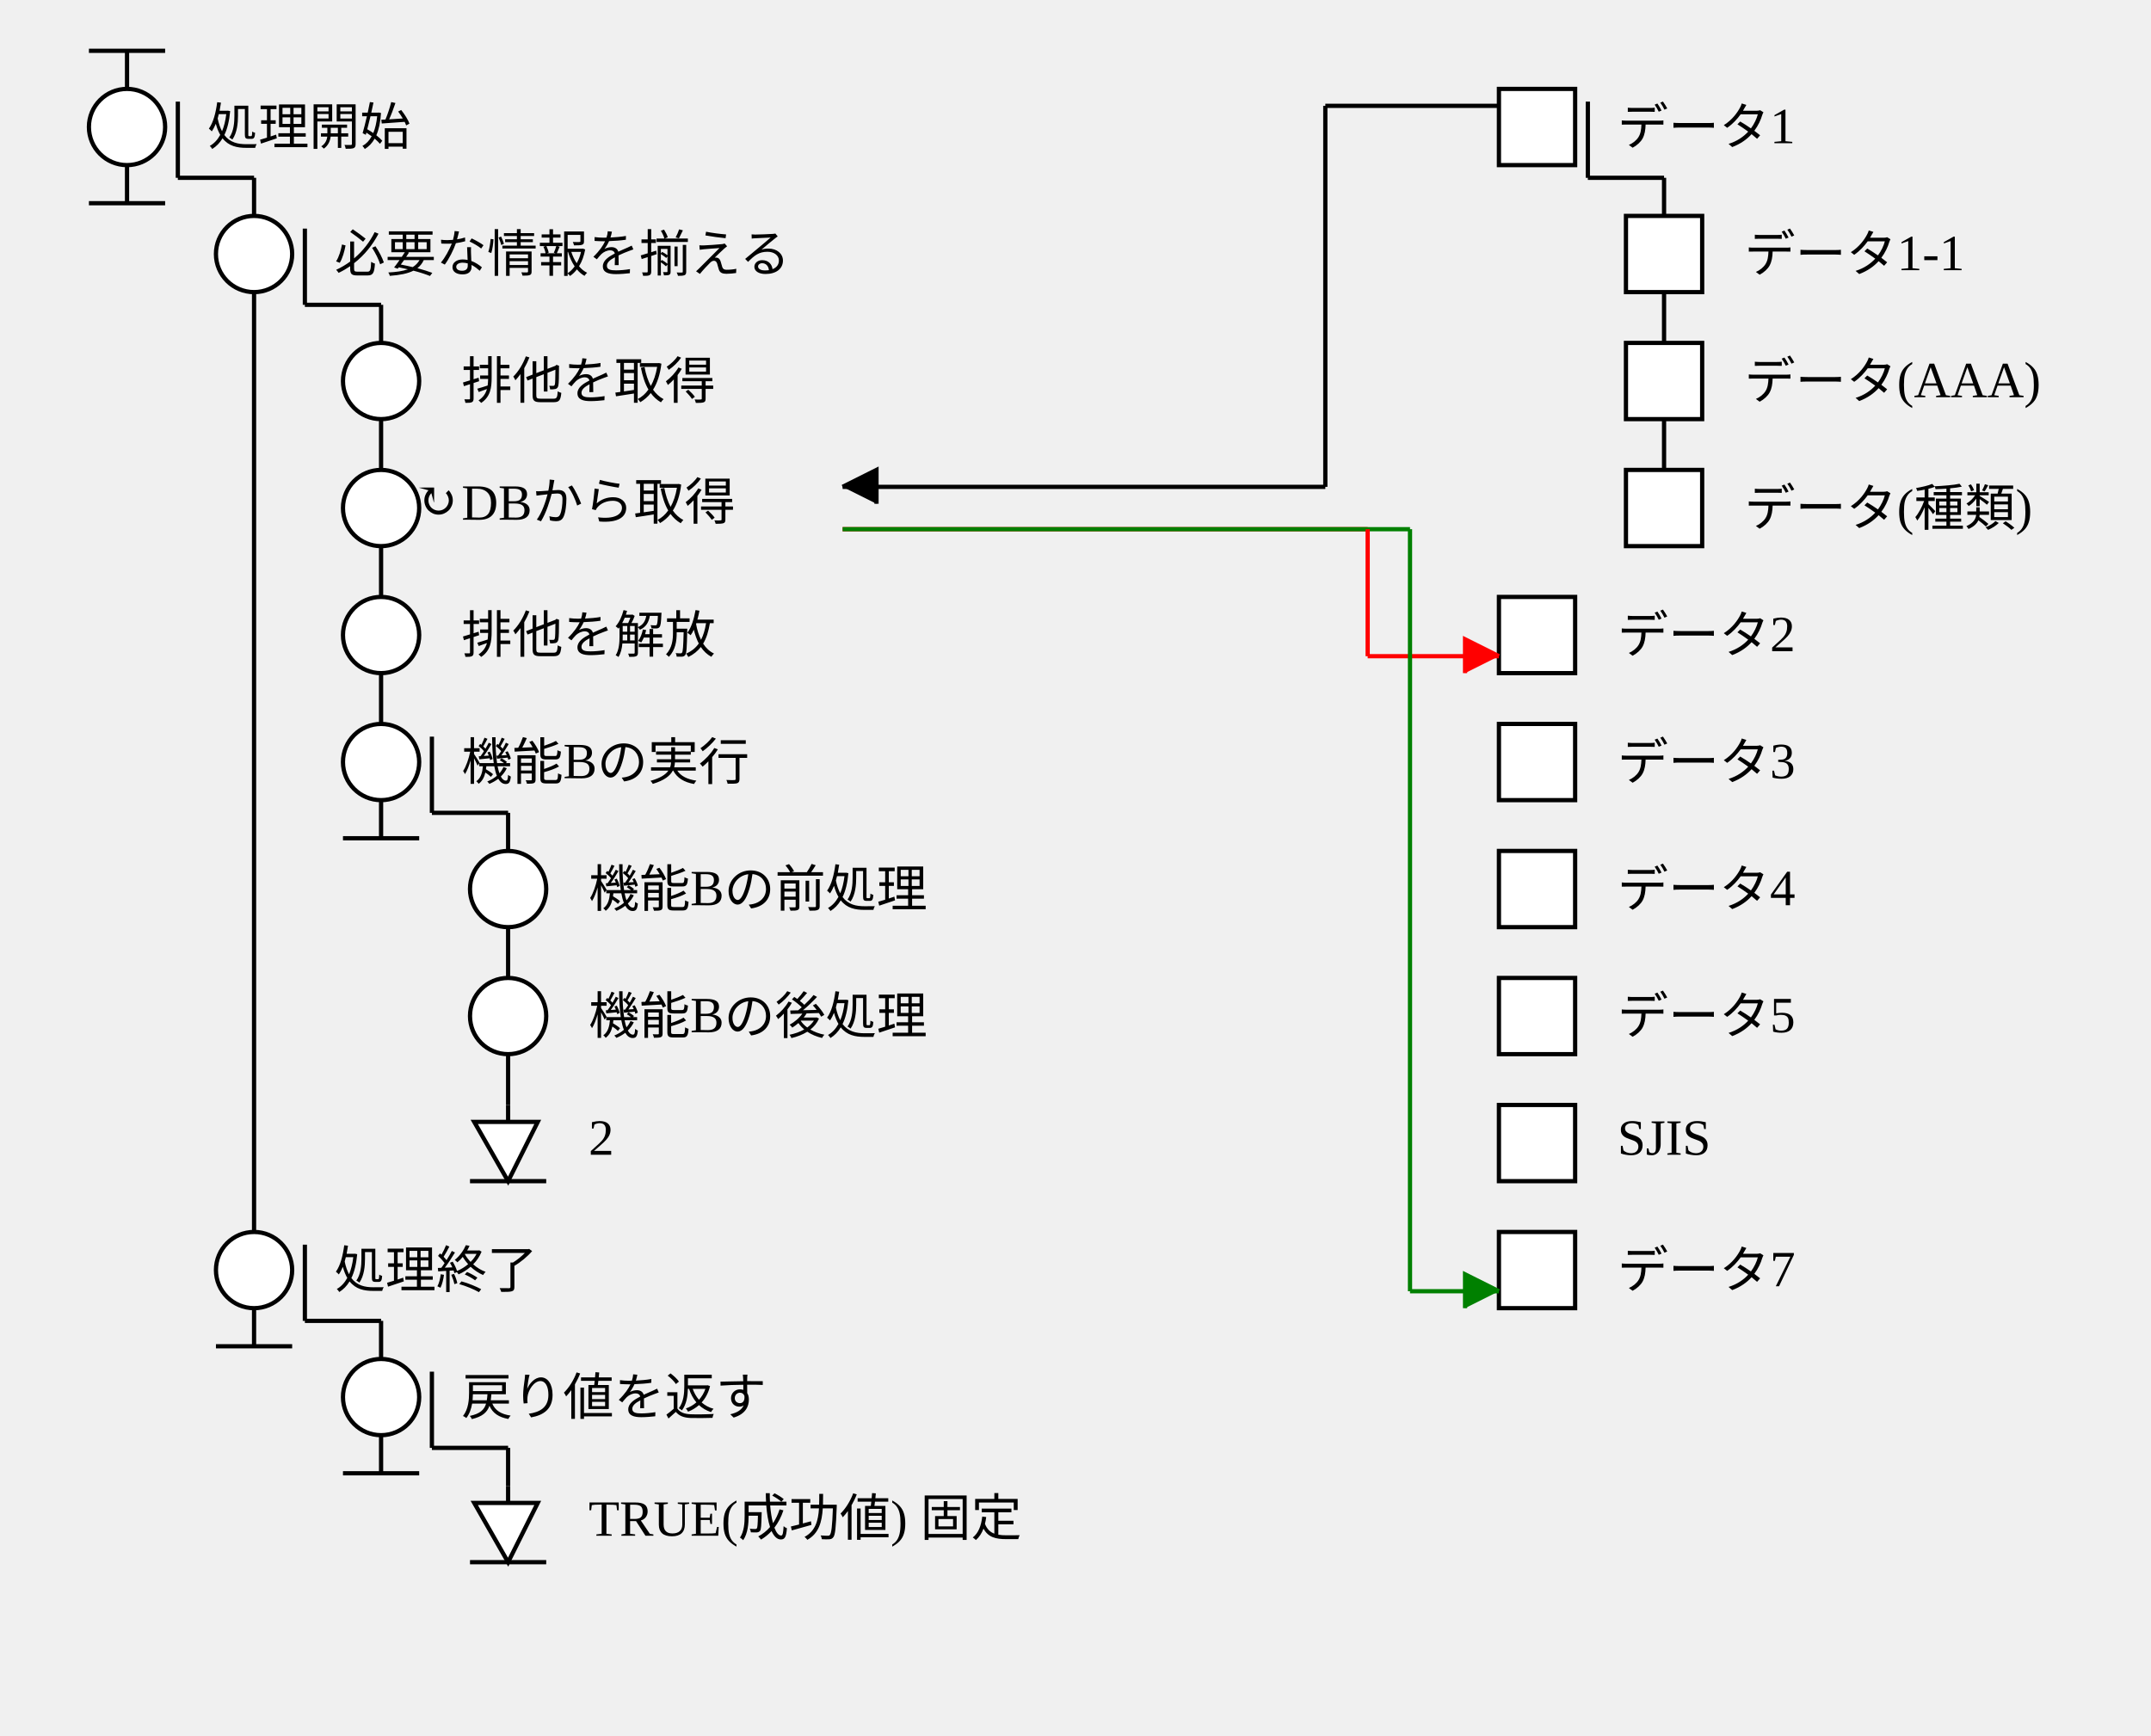
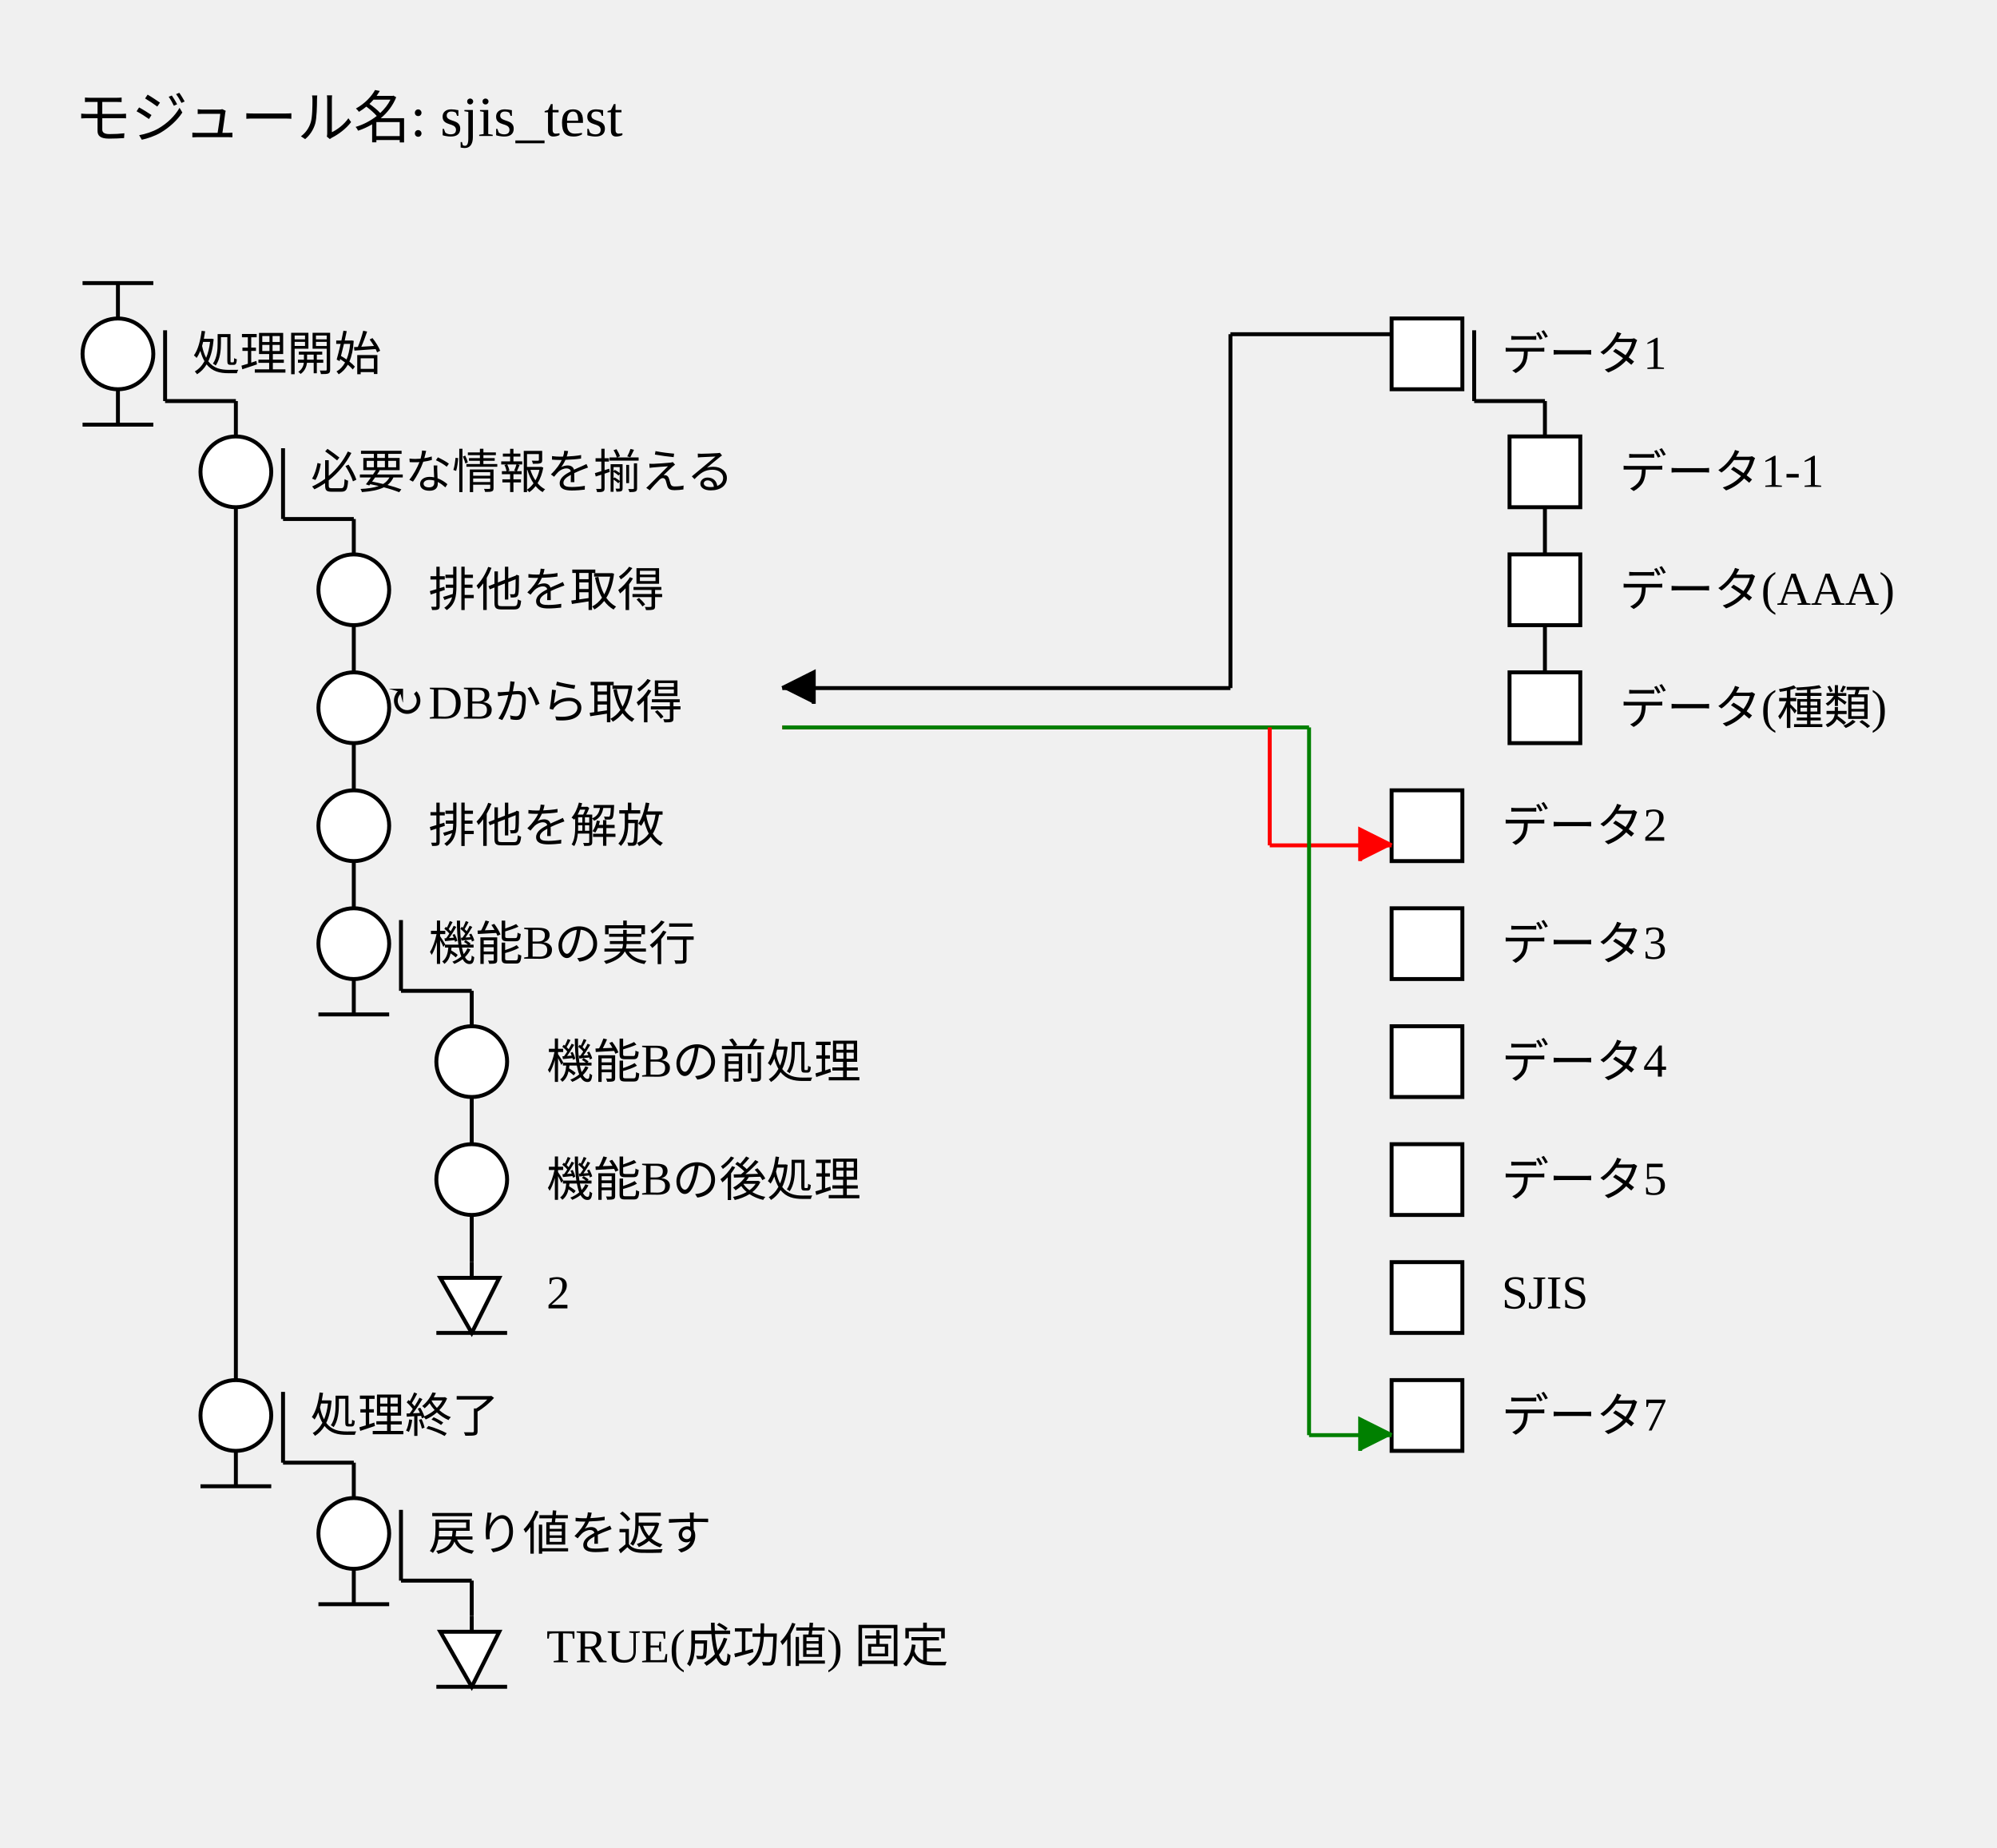
- <svg xmlns="http://www.w3.org/2000/svg" width="508" height="410" style="background-color: #808d81">
-   <circle cx="30" cy="30" r="9" fill="white" stroke="black" />
-   <text x="49" y="30" text-anchor="start" dominant-baseline="middle" font-size="100%" rotate="0">処理開始</text>
-   <line x1="30" y1="12" x2="30" y2="21" stroke="black" />
-   <line x1="21" y1="12" x2="39" y2="12" stroke="black" />
-   <line x1="30" y1="39" x2="30" y2="48" stroke="black" />
-   <line x1="21" y1="48" x2="39" y2="48" stroke="black" />
-   <circle cx="60" cy="60" r="9" fill="white" stroke="black" />
-   <text x="79" y="60" text-anchor="start" dominant-baseline="middle" font-size="100%" rotate="0">必要な情報を揃える</text>
-   <line x1="60" y1="42" x2="60" y2="51" stroke="black" />
-   <line x1="42" y1="42" x2="60" y2="42" stroke="black" />
-   <line x1="42" y1="24" x2="42" y2="42" stroke="black" />
-   <circle cx="90" cy="90" r="9" fill="white" stroke="black" />
-   <text x="109" y="90" text-anchor="start" dominant-baseline="middle" font-size="100%" rotate="0">排他を取得</text>
-   <line x1="90" y1="72" x2="90" y2="81" stroke="black" />
-   <line x1="72" y1="72" x2="90" y2="72" stroke="black" />
-   <line x1="72" y1="54" x2="72" y2="72" stroke="black" />
-   <circle cx="90" cy="120" r="9" fill="white" stroke="black" />
-   <text x="98" y="119" text-anchor="start" dominant-baseline="middle" font-size="100%" rotate="240">↻</text>
-   <text x="109" y="120" text-anchor="start" dominant-baseline="middle" font-size="100%" rotate="0">DBから取得</text>
-   <line x1="90" y1="99" x2="90" y2="111" stroke="black" />
+ <svg xmlns="http://www.w3.org/2000/svg" width="508" height="470" style="background-color: #808d81">
+   <text x="19" y="30" text-anchor="start" dominant-baseline="middle" font-size="120%" rotate="0">モジュール名: sjis_test</text>
+   <circle cx="30" cy="90" r="9" fill="white" stroke="black" />
+   <text x="49" y="90" text-anchor="start" dominant-baseline="middle" font-size="100%" rotate="0">処理開始</text>
+   <line x1="30" y1="72" x2="30" y2="81" stroke="black" />
+   <line x1="21" y1="72" x2="39" y2="72" stroke="black" />
+   <line x1="30" y1="99" x2="30" y2="108" stroke="black" />
+   <line x1="21" y1="108" x2="39" y2="108" stroke="black" />
+   <circle cx="60" cy="120" r="9" fill="white" stroke="black" />
+   <text x="79" y="120" text-anchor="start" dominant-baseline="middle" font-size="100%" rotate="0">必要な情報を揃える</text>
+   <line x1="60" y1="102" x2="60" y2="111" stroke="black" />
+   <line x1="42" y1="102" x2="60" y2="102" stroke="black" />
+   <line x1="42" y1="84" x2="42" y2="102" stroke="black" />
  <circle cx="90" cy="150" r="9" fill="white" stroke="black" />
-   <text x="109" y="150" text-anchor="start" dominant-baseline="middle" font-size="100%" rotate="0">排他を解放</text>
-   <line x1="90" y1="129" x2="90" y2="141" stroke="black" />
+   <text x="109" y="150" text-anchor="start" dominant-baseline="middle" font-size="100%" rotate="0">排他を取得</text>
+   <line x1="90" y1="132" x2="90" y2="141" stroke="black" />
+   <line x1="72" y1="132" x2="90" y2="132" stroke="black" />
+   <line x1="72" y1="114" x2="72" y2="132" stroke="black" />
  <circle cx="90" cy="180" r="9" fill="white" stroke="black" />
-   <text x="109" y="180" text-anchor="start" dominant-baseline="middle" font-size="100%" rotate="0">機能Bの実行</text>
+   <text x="98" y="179" text-anchor="start" dominant-baseline="middle" font-size="100%" rotate="240">↻</text>
+   <text x="109" y="180" text-anchor="start" dominant-baseline="middle" font-size="100%" rotate="0">DBから取得</text>
  <line x1="90" y1="159" x2="90" y2="171" stroke="black" />
-   <line x1="90" y1="189" x2="90" y2="198" stroke="black" />
-   <line x1="81" y1="198" x2="99" y2="198" stroke="black" />
-   <circle cx="120" cy="210" r="9" fill="white" stroke="black" />
-   <text x="139" y="210" text-anchor="start" dominant-baseline="middle" font-size="100%" rotate="0">機能Bの前処理</text>
-   <line x1="120" y1="192" x2="120" y2="201" stroke="black" />
-   <line x1="102" y1="192" x2="120" y2="192" stroke="black" />
-   <line x1="102" y1="174" x2="102" y2="192" stroke="black" />
-   <circle cx="120" cy="240" r="9" fill="white" stroke="black" />
-   <text x="139" y="240" text-anchor="start" dominant-baseline="middle" font-size="100%" rotate="0">機能Bの後処理</text>
-   <line x1="120" y1="219" x2="120" y2="231" stroke="black" />
-   <line x1="120" y1="261" x2="120" y2="270" stroke="black" />
-   <polygon points="120 279 112 265 127 265" fill="white" stroke="black" />
-   <line x1="111" y1="279" x2="129" y2="279" stroke="black" />
-   <text x="139" y="270" text-anchor="start" dominant-baseline="middle" font-size="100%" rotate="0">2</text>
-   <line x1="120" y1="249" x2="120" y2="261" stroke="black" />
-   <circle cx="60" cy="300" r="9" fill="white" stroke="black" />
-   <text x="79" y="300" text-anchor="start" dominant-baseline="middle" font-size="100%" rotate="0">処理終了</text>
-   <line x1="60" y1="69" x2="60" y2="291" stroke="black" />
-   <line x1="60" y1="309" x2="60" y2="318" stroke="black" />
-   <line x1="51" y1="318" x2="69" y2="318" stroke="black" />
-   <circle cx="90" cy="330" r="9" fill="white" stroke="black" />
-   <text x="109" y="330" text-anchor="start" dominant-baseline="middle" font-size="100%" rotate="0">戻り値を返す</text>
-   <line x1="90" y1="339" x2="90" y2="348" stroke="black" />
-   <line x1="81" y1="348" x2="99" y2="348" stroke="black" />
-   <line x1="90" y1="312" x2="90" y2="321" stroke="black" />
-   <line x1="72" y1="312" x2="90" y2="312" stroke="black" />
-   <line x1="72" y1="294" x2="72" y2="312" stroke="black" />
-   <line x1="120" y1="351" x2="120" y2="360" stroke="black" />
-   <polygon points="120 369 112 355 127 355" fill="white" stroke="black" />
-   <line x1="111" y1="369" x2="129" y2="369" stroke="black" />
-   <text x="139" y="360" text-anchor="start" dominant-baseline="middle" font-size="100%" rotate="0">TRUE(成功値) 固定</text>
-   <line x1="120" y1="342" x2="120" y2="351" stroke="black" />
-   <line x1="102" y1="342" x2="120" y2="342" stroke="black" />
-   <line x1="102" y1="324" x2="102" y2="342" stroke="black" />
-   <line x1="199" y1="115" x2="313" y2="115" stroke="black" />
-   <path d="M 199 115 L 207 111 L 207 119" stroke="black" fill="black" />
-   <line x1="199" y1="125" x2="323" y2="125" stroke="red" />
-   <line x1="199" y1="125" x2="333" y2="125" stroke="green" />
-   <rect x="354" y="21" width="18" height="18" fill="white" stroke="black" />
-   <text x="382" y="30" text-anchor="start" dominant-baseline="middle" font-size="100%" rotate="0">データ1</text>
-   <rect x="384" y="51" width="18" height="18" fill="white" stroke="black" />
-   <text x="412" y="60" text-anchor="start" dominant-baseline="middle" font-size="100%" rotate="0">データ1-1</text>
-   <line x1="393" y1="42" x2="393" y2="51" stroke="black" />
-   <line x1="375" y1="42" x2="393" y2="42" stroke="black" />
-   <line x1="375" y1="24" x2="375" y2="42" stroke="black" />
-   <rect x="384" y="81" width="18" height="18" fill="white" stroke="black" />
-   <text x="412" y="90" text-anchor="start" dominant-baseline="middle" font-size="100%" rotate="0">データ(AAA)</text>
-   <line x1="393" y1="69" x2="393" y2="81" stroke="black" />
+   <circle cx="90" cy="210" r="9" fill="white" stroke="black" />
+   <text x="109" y="210" text-anchor="start" dominant-baseline="middle" font-size="100%" rotate="0">排他を解放</text>
+   <line x1="90" y1="189" x2="90" y2="201" stroke="black" />
+   <circle cx="90" cy="240" r="9" fill="white" stroke="black" />
+   <text x="109" y="240" text-anchor="start" dominant-baseline="middle" font-size="100%" rotate="0">機能Bの実行</text>
+   <line x1="90" y1="219" x2="90" y2="231" stroke="black" />
+   <line x1="90" y1="249" x2="90" y2="258" stroke="black" />
+   <line x1="81" y1="258" x2="99" y2="258" stroke="black" />
+   <circle cx="120" cy="270" r="9" fill="white" stroke="black" />
+   <text x="139" y="270" text-anchor="start" dominant-baseline="middle" font-size="100%" rotate="0">機能Bの前処理</text>
+   <line x1="120" y1="252" x2="120" y2="261" stroke="black" />
+   <line x1="102" y1="252" x2="120" y2="252" stroke="black" />
+   <line x1="102" y1="234" x2="102" y2="252" stroke="black" />
+   <circle cx="120" cy="300" r="9" fill="white" stroke="black" />
+   <text x="139" y="300" text-anchor="start" dominant-baseline="middle" font-size="100%" rotate="0">機能Bの後処理</text>
+   <line x1="120" y1="279" x2="120" y2="291" stroke="black" />
+   <line x1="120" y1="321" x2="120" y2="330" stroke="black" />
+   <polygon points="120 339 112 325 127 325" fill="white" stroke="black" />
+   <line x1="111" y1="339" x2="129" y2="339" stroke="black" />
+   <text x="139" y="330" text-anchor="start" dominant-baseline="middle" font-size="100%" rotate="0">2</text>
+   <line x1="120" y1="309" x2="120" y2="321" stroke="black" />
+   <circle cx="60" cy="360" r="9" fill="white" stroke="black" />
+   <text x="79" y="360" text-anchor="start" dominant-baseline="middle" font-size="100%" rotate="0">処理終了</text>
+   <line x1="60" y1="129" x2="60" y2="351" stroke="black" />
+   <line x1="60" y1="369" x2="60" y2="378" stroke="black" />
+   <line x1="51" y1="378" x2="69" y2="378" stroke="black" />
+   <circle cx="90" cy="390" r="9" fill="white" stroke="black" />
+   <text x="109" y="390" text-anchor="start" dominant-baseline="middle" font-size="100%" rotate="0">戻り値を返す</text>
+   <line x1="90" y1="399" x2="90" y2="408" stroke="black" />
+   <line x1="81" y1="408" x2="99" y2="408" stroke="black" />
+   <line x1="90" y1="372" x2="90" y2="381" stroke="black" />
+   <line x1="72" y1="372" x2="90" y2="372" stroke="black" />
+   <line x1="72" y1="354" x2="72" y2="372" stroke="black" />
+   <line x1="120" y1="411" x2="120" y2="420" stroke="black" />
+   <polygon points="120 429 112 415 127 415" fill="white" stroke="black" />
+   <line x1="111" y1="429" x2="129" y2="429" stroke="black" />
+   <text x="139" y="420" text-anchor="start" dominant-baseline="middle" font-size="100%" rotate="0">TRUE(成功値) 固定</text>
+   <line x1="120" y1="402" x2="120" y2="411" stroke="black" />
+   <line x1="102" y1="402" x2="120" y2="402" stroke="black" />
+   <line x1="102" y1="384" x2="102" y2="402" stroke="black" />
+   <line x1="199" y1="175" x2="313" y2="175" stroke="black" />
+   <path d="M 199 175 L 207 171 L 207 179" stroke="black" fill="black" />
+   <line x1="199" y1="185" x2="323" y2="185" stroke="red" />
+   <line x1="199" y1="185" x2="333" y2="185" stroke="green" />
+   <rect x="354" y="81" width="18" height="18" fill="white" stroke="black" />
+   <text x="382" y="90" text-anchor="start" dominant-baseline="middle" font-size="100%" rotate="0">データ1</text>
  <rect x="384" y="111" width="18" height="18" fill="white" stroke="black" />
-   <text x="412" y="120" text-anchor="start" dominant-baseline="middle" font-size="100%" rotate="0">データ(種類)</text>
-   <line x1="393" y1="99" x2="393" y2="111" stroke="black" />
-   <rect x="354" y="141" width="18" height="18" fill="white" stroke="black" />
-   <text x="382" y="150" text-anchor="start" dominant-baseline="middle" font-size="100%" rotate="0">データ2</text>
-   <rect x="354" y="171" width="18" height="18" fill="white" stroke="black" />
-   <text x="382" y="180" text-anchor="start" dominant-baseline="middle" font-size="100%" rotate="0">データ3</text>
+   <text x="412" y="120" text-anchor="start" dominant-baseline="middle" font-size="100%" rotate="0">データ1-1</text>
+   <line x1="393" y1="102" x2="393" y2="111" stroke="black" />
+   <line x1="375" y1="102" x2="393" y2="102" stroke="black" />
+   <line x1="375" y1="84" x2="375" y2="102" stroke="black" />
+   <rect x="384" y="141" width="18" height="18" fill="white" stroke="black" />
+   <text x="412" y="150" text-anchor="start" dominant-baseline="middle" font-size="100%" rotate="0">データ(AAA)</text>
+   <line x1="393" y1="129" x2="393" y2="141" stroke="black" />
+   <rect x="384" y="171" width="18" height="18" fill="white" stroke="black" />
+   <text x="412" y="180" text-anchor="start" dominant-baseline="middle" font-size="100%" rotate="0">データ(種類)</text>
+   <line x1="393" y1="159" x2="393" y2="171" stroke="black" />
  <rect x="354" y="201" width="18" height="18" fill="white" stroke="black" />
-   <text x="382" y="210" text-anchor="start" dominant-baseline="middle" font-size="100%" rotate="0">データ4</text>
+   <text x="382" y="210" text-anchor="start" dominant-baseline="middle" font-size="100%" rotate="0">データ2</text>
  <rect x="354" y="231" width="18" height="18" fill="white" stroke="black" />
-   <text x="382" y="240" text-anchor="start" dominant-baseline="middle" font-size="100%" rotate="0">データ5</text>
+   <text x="382" y="240" text-anchor="start" dominant-baseline="middle" font-size="100%" rotate="0">データ3</text>
  <rect x="354" y="261" width="18" height="18" fill="white" stroke="black" />
-   <text x="382" y="270" text-anchor="start" dominant-baseline="middle" font-size="100%" rotate="0">SJIS</text>
+   <text x="382" y="270" text-anchor="start" dominant-baseline="middle" font-size="100%" rotate="0">データ4</text>
  <rect x="354" y="291" width="18" height="18" fill="white" stroke="black" />
-   <text x="382" y="300" text-anchor="start" dominant-baseline="middle" font-size="100%" rotate="0">データ7</text>
-   <line x1="313" y1="25" x2="354" y2="25" stroke="black" />
-   <line x1="323" y1="155" x2="354" y2="155" stroke="red" />
-   <path d="M 354 155 L 346 151 L 346 159" stroke="red" fill="red" />
-   <line x1="333" y1="305" x2="354" y2="305" stroke="green" />
-   <path d="M 354 305 L 346 301 L 346 309" stroke="green" fill="green" />
-   <line x1="313" y1="25" x2="313" y2="115" stroke="black" />
-   <line x1="323" y1="125" x2="323" y2="155" stroke="red" />
-   <line x1="333" y1="125" x2="333" y2="305" stroke="green" />
+   <text x="382" y="300" text-anchor="start" dominant-baseline="middle" font-size="100%" rotate="0">データ5</text>
+   <rect x="354" y="321" width="18" height="18" fill="white" stroke="black" />
+   <text x="382" y="330" text-anchor="start" dominant-baseline="middle" font-size="100%" rotate="0">SJIS</text>
+   <rect x="354" y="351" width="18" height="18" fill="white" stroke="black" />
+   <text x="382" y="360" text-anchor="start" dominant-baseline="middle" font-size="100%" rotate="0">データ7</text>
+   <line x1="313" y1="85" x2="354" y2="85" stroke="black" />
+   <line x1="323" y1="215" x2="354" y2="215" stroke="red" />
+   <path d="M 354 215 L 346 211 L 346 219" stroke="red" fill="red" />
+   <line x1="333" y1="365" x2="354" y2="365" stroke="green" />
+   <path d="M 354 365 L 346 361 L 346 369" stroke="green" fill="green" />
+   <line x1="313" y1="85" x2="313" y2="175" stroke="black" />
+   <line x1="323" y1="185" x2="323" y2="215" stroke="red" />
+   <line x1="333" y1="185" x2="333" y2="365" stroke="green" />
</svg>
